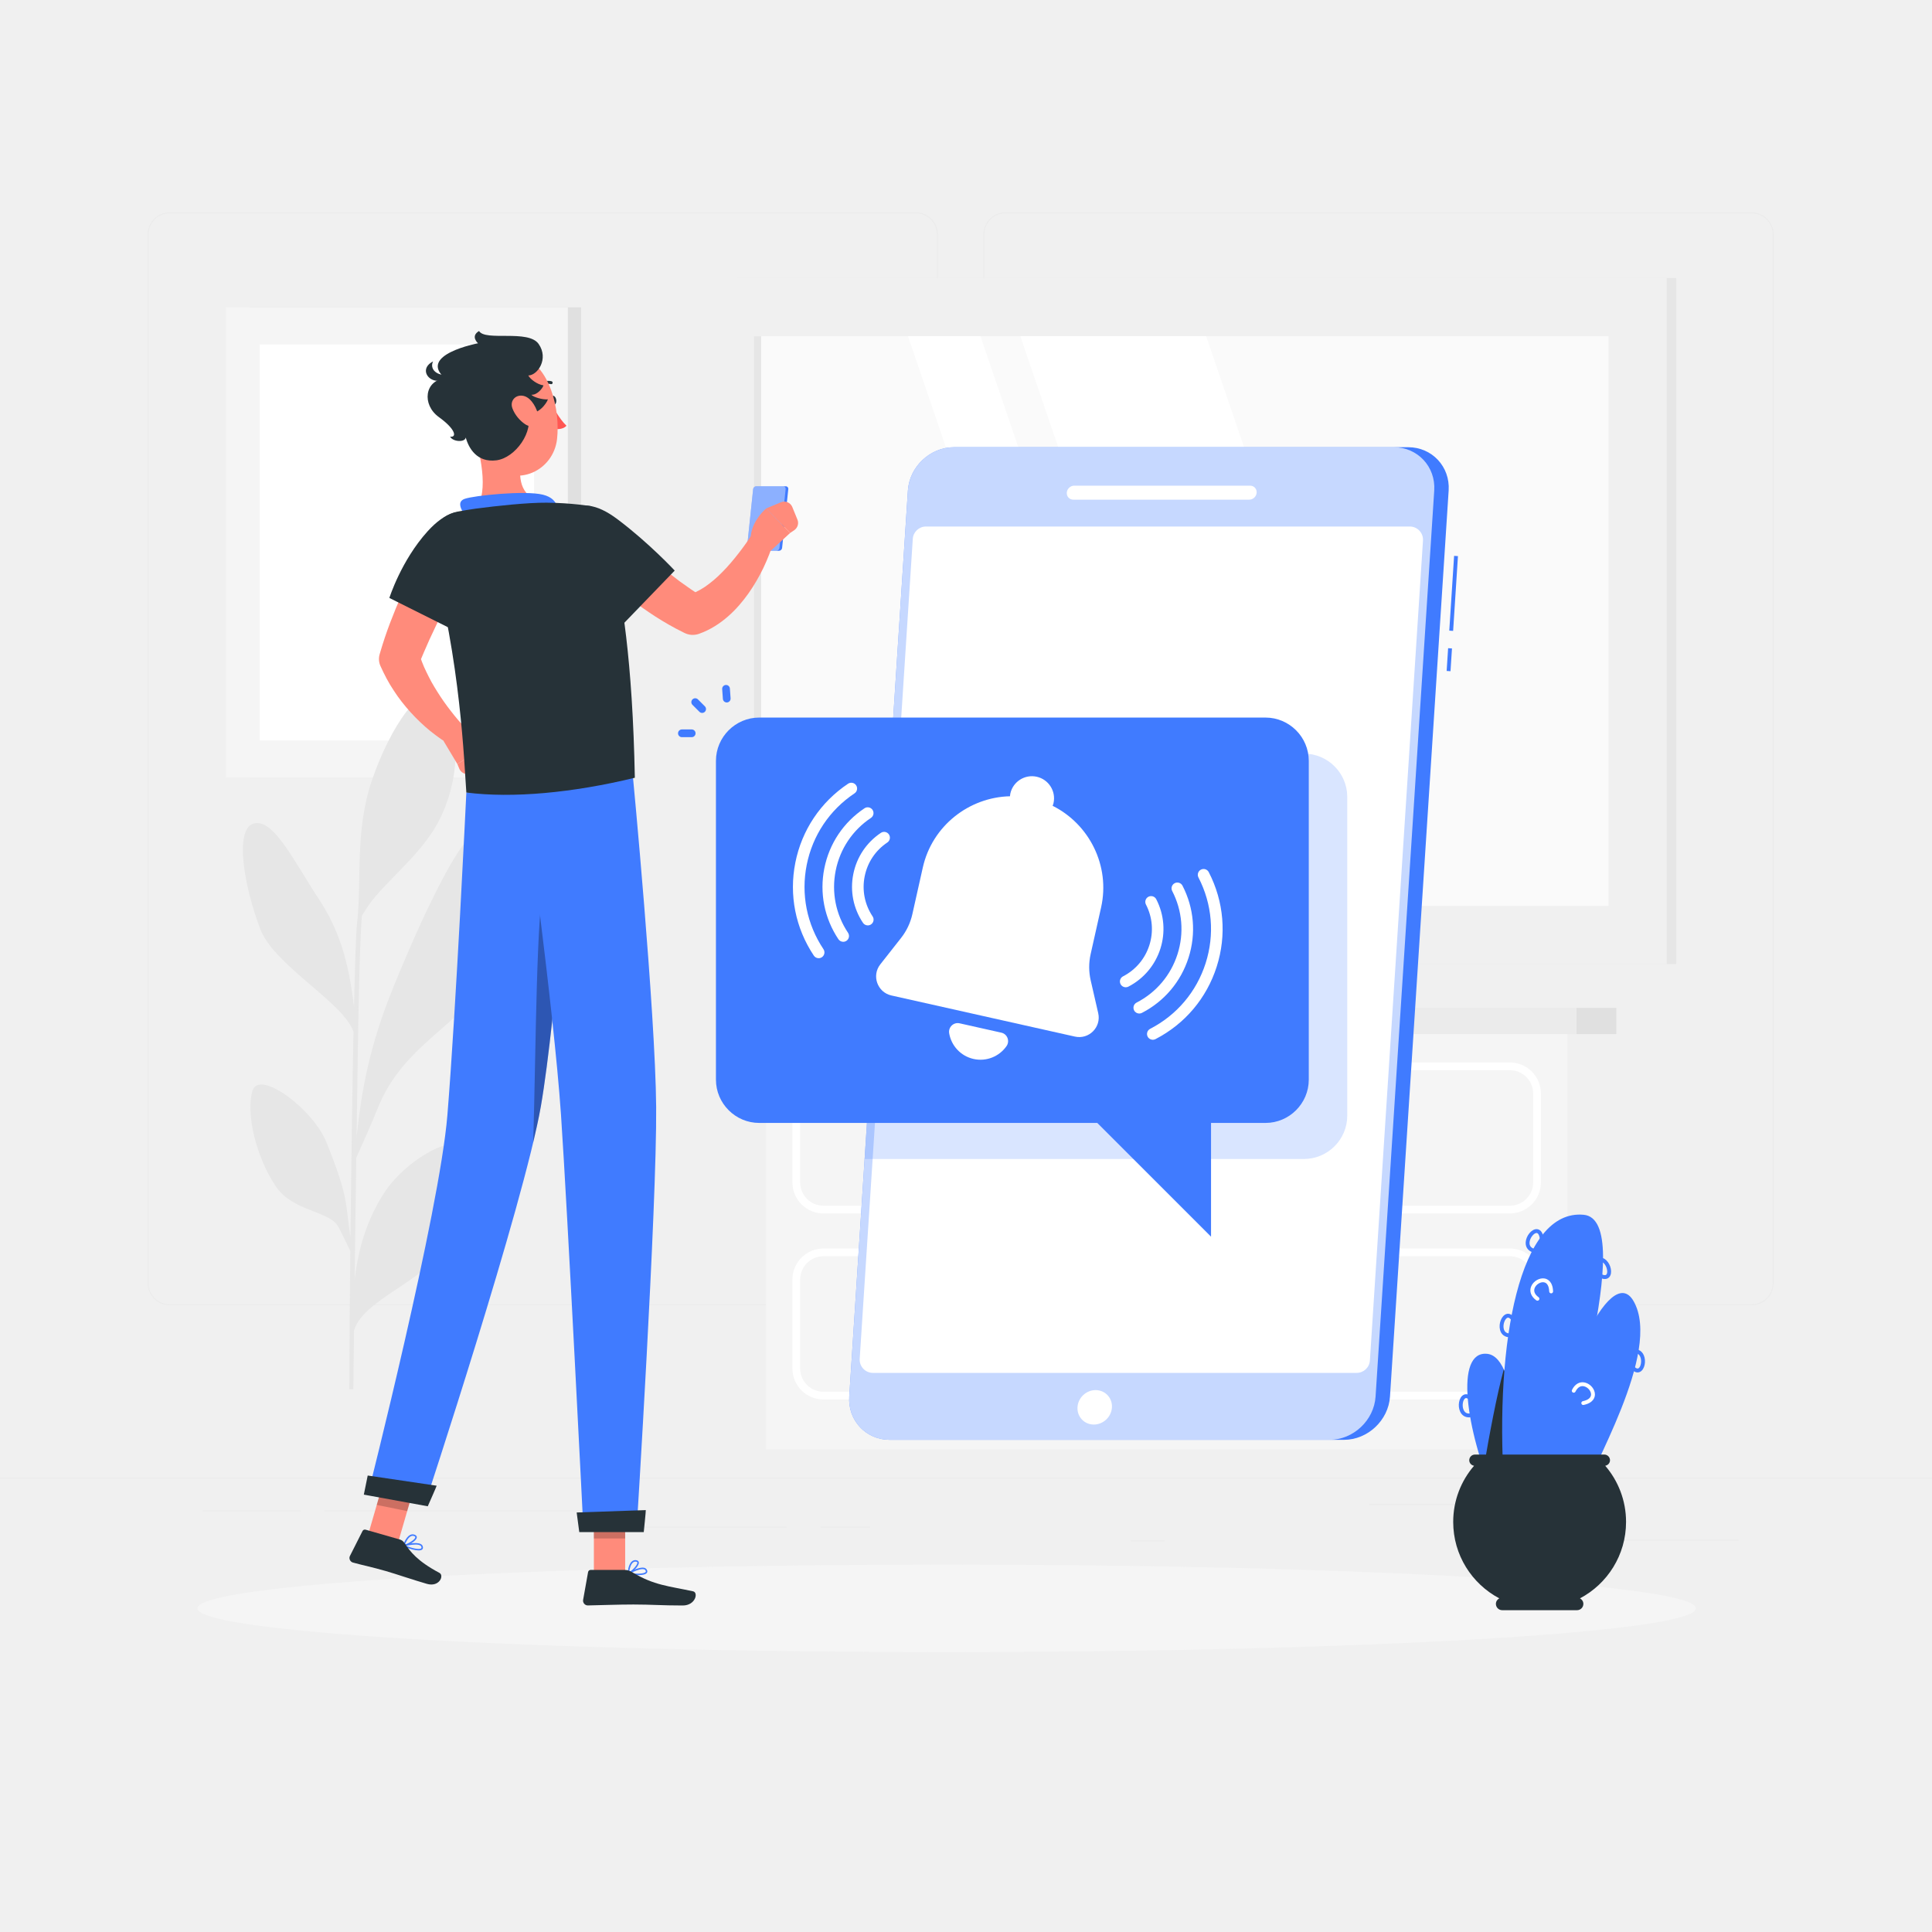
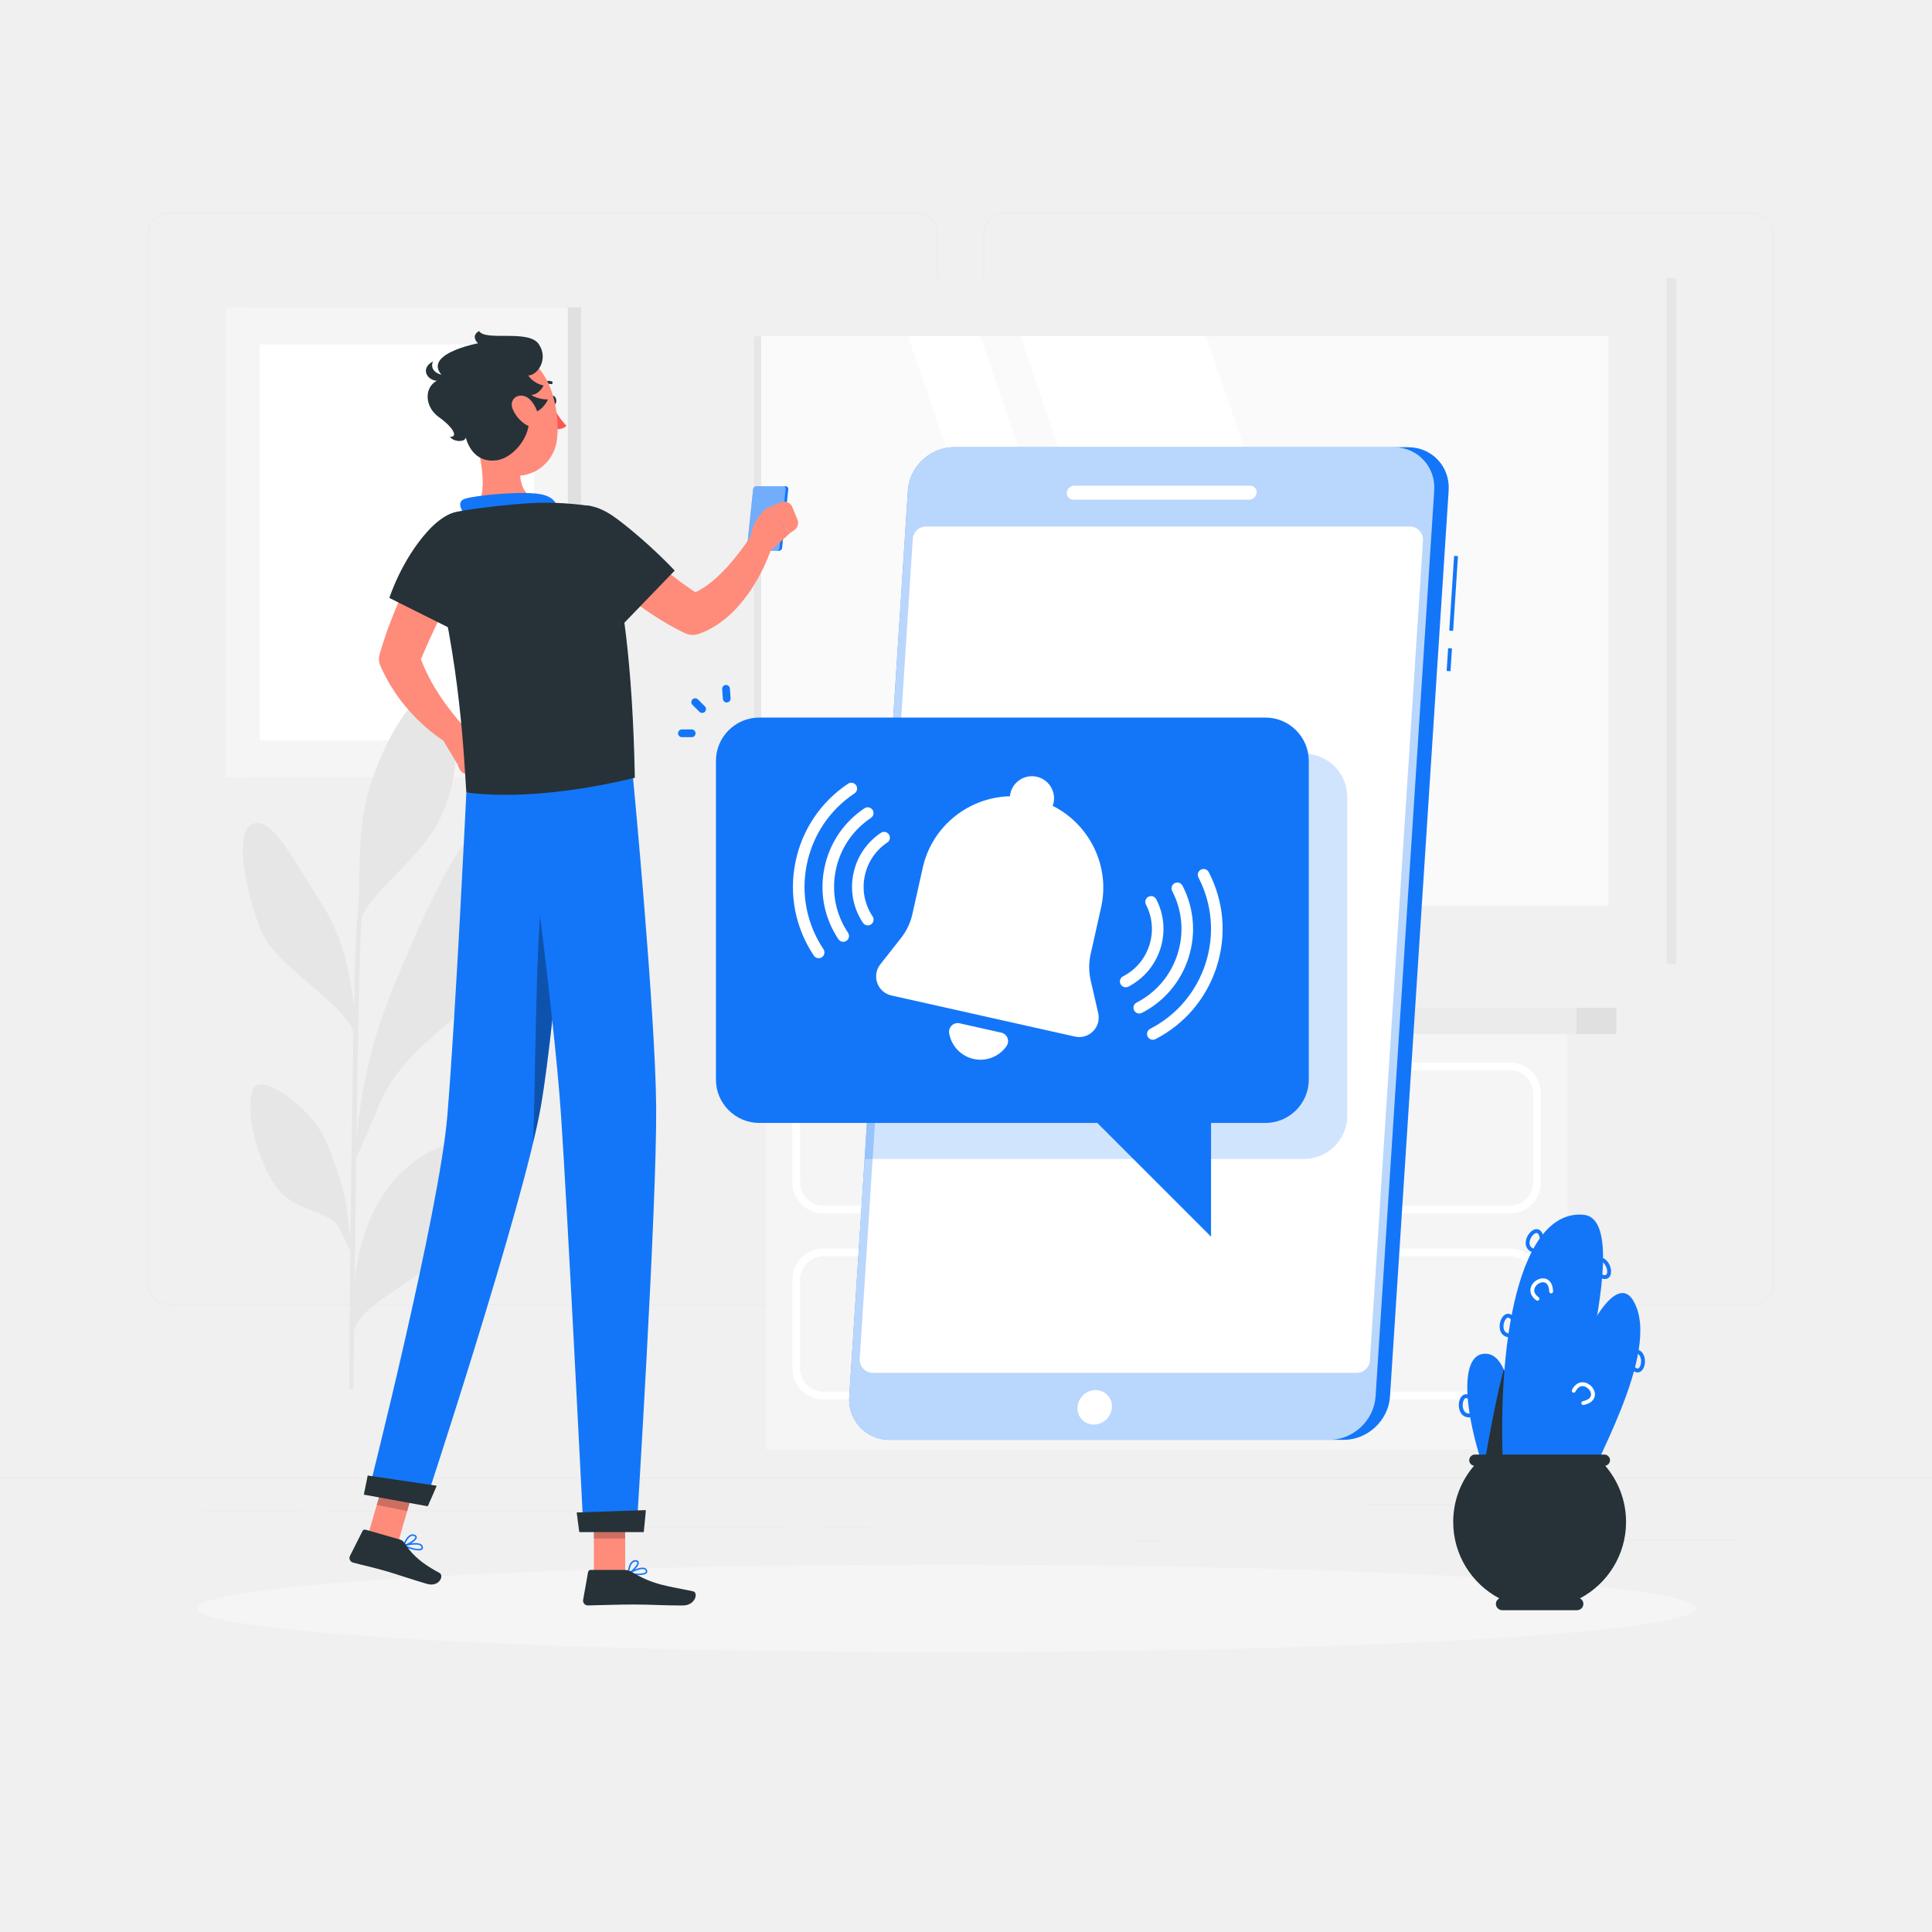
<svg xmlns="http://www.w3.org/2000/svg" version="1.1" x="0px" y="0px" viewBox="0 0 500 500" style="enable-background:new 0 0 500 500;" xml:space="preserve">
  <g id="Background_Complete">
    <g>
      <rect y="382.398" style="fill:#EBEBEB;" width="500" height="0.25" />
      <rect x="416.779" y="398.494" style="fill:#EBEBEB;" width="33.122" height="0.25" />
      <rect x="292.749" y="398.619" style="fill:#EBEBEB;" width="8.693" height="0.25" />
      <rect x="354.333" y="389.208" style="fill:#EBEBEB;" width="61.445" height="0.25" />
      <rect x="212.454" y="395.111" style="fill:#EBEBEB;" width="12.693" height="0.25" />
      <rect x="166.717" y="395.111" style="fill:#EBEBEB;" width="36.833" height="0.25" />
      <rect x="52.459" y="390.888" style="fill:#EBEBEB;" width="25.43" height="0.25" />
      <rect x="83.889" y="390.888" style="fill:#EBEBEB;" width="74.889" height="0.25" />
      <path style="fill:#EBEBEB;" d="M237.014,337.8H43.915c-3.147,0-5.708-2.561-5.708-5.708V60.66c0-3.147,2.561-5.708,5.708-5.708    h193.099c3.146,0,5.707,2.561,5.707,5.708v271.432C242.721,335.239,240.16,337.8,237.014,337.8z M43.915,55.203    c-3.01,0-5.458,2.448-5.458,5.458v271.432c0,3.01,2.448,5.458,5.458,5.458h193.099c3.009,0,5.457-2.448,5.457-5.458V60.66    c0-3.009-2.448-5.458-5.457-5.458H43.915z" />
      <path style="fill:#EBEBEB;" d="M453.31,337.8H260.212c-3.147,0-5.707-2.561-5.707-5.708V60.66c0-3.147,2.561-5.708,5.707-5.708    H453.31c3.148,0,5.708,2.561,5.708,5.708v271.432C459.019,335.239,456.458,337.8,453.31,337.8z M260.212,55.203    c-3.009,0-5.457,2.448-5.457,5.458v271.432c0,3.01,2.448,5.458,5.457,5.458H453.31c3.01,0,5.458-2.448,5.458-5.458V60.66    c0-3.009-2.448-5.458-5.458-5.458H260.212z" />
    </g>
    <g>
      <g>
        <rect x="190.779" y="71.973" transform="matrix(-1 -1.224647e-16 1.224647e-16 -1 624.5973 321.4776)" style="fill:#E6E6E6;" width="243.04" height="177.533" />
        <rect x="180.034" y="71.973" transform="matrix(-1 -1.224647e-16 1.224647e-16 -1 611.3596 321.4776)" style="fill:#F0F0F0;" width="251.292" height="177.533" />
        <rect x="231.956" y="50.135" transform="matrix(-1.836970e-16 1 -1 -1.836970e-16 466.4187 -144.9411)" style="fill:#FAFAFA;" width="147.448" height="221.207" />
        <polygon style="fill:#FFFFFF;" points="362.512,234.463 312.154,87.015 264.064,87.015 314.423,234.463    " />
        <polygon style="fill:#FFFFFF;" points="304.092,234.463 253.734,87.015 234.986,87.015 285.345,234.463    " />
        <rect x="122.308" y="159.784" transform="matrix(-1.836970e-16 1 -1 -1.836970e-16 356.7703 -35.2927)" style="fill:#E6E6E6;" width="147.448" height="1.91" />
      </g>
      <g>
        <g>
          <rect x="64.576" y="79.544" transform="matrix(-1 -1.224647e-16 1.224647e-16 -1 214.9712 280.7584)" style="fill:#E0E0E0;" width="85.819" height="121.671" />
          <rect x="58.498" y="79.544" transform="matrix(-1 -1.224647e-16 1.224647e-16 -1 205.458 280.7584)" style="fill:#F5F5F5;" width="88.462" height="121.671" />
          <rect x="51.482" y="104.88" transform="matrix(-1.836970e-16 1 -1 -1.836970e-16 243.1083 37.6501)" style="fill:#FFFFFF;" width="102.494" height="70.998" />
        </g>
      </g>
      <g>
        <path style="fill:#E6E6E6;" d="M97.93,286.396c6.371-15.718,21.522-21.57,26.756-31.494c6.858-13.003,6.819-32.508,0.98-39.547     c-5.073-6.116-21.874,35.242-23.766,39.863c-6.509,15.893-8.401,27.687-9.621,39.114c0.139-9.713,0.272-18.631,0.381-25.512     c0.356-22.443,0.801-29.662,1.004-31.883c0.701-1.085,1.53-2.349,2.011-3.027c4.066-5.732,13.087-12.556,17.595-20.889     c6.583-12.167,5.519-26.729,0.902-32.151c-4.828-5.669-13.362,7.73-17.894,21.007c-4.531,13.277-2.595,25.985-3.866,37.011     c-0.266,2.163-0.539,10.377-0.795,21.771c-1.375-12.26-4.113-20.473-9.187-28.127c-6.241-9.414-11.629-20.877-16.772-19.395     c-5.142,1.482-2.374,16.649,1.694,27.298c3.623,9.483,21.497,18.941,24.13,26.566c-0.31,15.444-0.587,35.011-0.784,53.228     c-1.409-9.41-0.44-10.2-6.214-24.606c-3.433-8.565-17.506-19.127-19.184-13.242c-1.647,5.775,0.873,17.007,6.186,24.796     c4.286,6.284,13.795,6.277,15.995,10.176c0.513,0.91,2.211,4.397,3.18,6.402c-0.23,22.241-0.332,41.873-0.219,48.567l0.922,0.067     c-0.044-1.728,0.067-13.042,0.248-28.014c2.309-7.967,17.854-12.617,22.656-20.902c5.026-8.67,8.637-18.788,6.482-25.563     c-1.797-5.648-15.963,2.033-21.712,11.393c-3.829,6.234-6.168,12.888-7.26,21.827c0.131-10.199,0.28-21.157,0.425-31.499     C93.367,297.052,96.021,291.107,97.93,286.396z" />
        <g>
          <path style="fill:#F0F0F0;" d="M107.059,382.398H74.384c-1.785,0-3.324-1.258-3.678-3.007l-2.32-11.436h44.672l-2.32,11.436      C110.383,381.141,108.845,382.398,107.059,382.398z" />
          <path style="fill:#F0F0F0;" d="M113.992,372.389H67.451c-1.115,0-2.053-0.838-2.177-1.946l-0.952-8.454      c-0.146-1.299,0.87-2.436,2.177-2.436h48.444c1.307,0,2.324,1.137,2.177,2.436l-0.952,8.454      C116.044,371.551,115.107,372.389,113.992,372.389z" />
        </g>
      </g>
      <g>
        <rect x="405.637" y="267.616" transform="matrix(-1 -1.224647e-16 1.224647e-16 -1 821.2639 642.7251)" style="fill:#F0F0F0;" width="9.989" height="107.492" />
        <rect x="202.062" y="375.109" transform="matrix(-1 -1.224647e-16 1.224647e-16 -1 613.8525 757.3814)" style="fill:#F0F0F0;" width="209.729" height="7.164" />
        <rect x="198.226" y="267.616" style="fill:#F5F5F5;" width="207.411" height="107.492" />
        <rect x="407.988" y="260.841" transform="matrix(-1 -1.224647e-16 1.224647e-16 -1 826.2983 528.4578)" style="fill:#E0E0E0;" width="10.323" height="6.775" />
        <rect x="195.542" y="260.841" style="fill:#EBEBEB;" width="212.446" height="6.775" />
        <path style="fill:#FFFFFF;" d="M390.751,314.041h-177.64c-4.428,0-8.03-3.602-8.03-8.031v-23.02c0-4.429,3.603-8.031,8.03-8.031     h177.64c4.429,0,8.031,3.602,8.031,8.031v23.02C398.782,310.439,395.18,314.041,390.751,314.041z M213.111,276.959     c-3.325,0-6.03,2.706-6.03,6.031v23.02c0,3.325,2.705,6.031,6.03,6.031h177.64c3.325,0,6.031-2.706,6.031-6.031v-23.02     c0-3.325-2.706-6.031-6.031-6.031H213.111z" />
        <path style="fill:#FFFFFF;" d="M390.751,362.191h-177.64c-4.428,0-8.03-3.603-8.03-8.031v-23.02c0-4.429,3.603-8.031,8.03-8.031     h177.64c4.429,0,8.031,3.603,8.031,8.031v23.02C398.782,358.589,395.18,362.191,390.751,362.191z M213.111,325.109     c-3.325,0-6.03,2.706-6.03,6.031v23.02c0,3.325,2.705,6.031,6.03,6.031h177.64c3.325,0,6.031-2.706,6.031-6.031v-23.02     c0-3.325-2.706-6.031-6.031-6.031H213.111z" />
        <path style="fill:#FFFFFF;" d="M350.382,298.042h-96.9c-1.432,0-2.597-1.165-2.597-2.597v-1.892c0-1.432,1.165-2.597,2.597-2.597     h96.9c1.432,0,2.597,1.165,2.597,2.597v1.892C352.979,296.877,351.814,298.042,350.382,298.042z M253.482,292.957     c-0.323,0-0.597,0.273-0.597,0.597v1.892c0,0.323,0.273,0.597,0.597,0.597h96.9c0.323,0,0.597-0.273,0.597-0.597v-1.892     c0-0.323-0.273-0.597-0.597-0.597H253.482z" />
        <path style="fill:#FFFFFF;" d="M350.382,346.192h-96.9c-1.432,0-2.597-1.165-2.597-2.597v-1.892c0-1.432,1.165-2.597,2.597-2.597     h96.9c1.432,0,2.597,1.165,2.597,2.597v1.892C352.979,345.027,351.814,346.192,350.382,346.192z M253.482,341.107     c-0.323,0-0.597,0.273-0.597,0.597v1.892c0,0.323,0.273,0.597,0.597,0.597h96.9c0.323,0,0.597-0.273,0.597-0.597v-1.892     c0-0.323-0.273-0.597-0.597-0.597H253.482z" />
      </g>
    </g>
  </g>
  <g id="Background_Simple" style="display:none;">
    <g style="display:inline;">
-       <path style="fill:#407BFF;" d="M282.221,153.489c-43.131-34.179-68.695-73.331-121.582-87.808    c-44.236-12.109-66.359,6.751-77.956,41.196C54.1,191.775,132.683,285.374,227.955,325.093    c90.255,37.626,161.96,7.26,182.625-67.029c7.806-28.063,7.096-76.95-39.096-90.721    C337.601,157.241,318.965,182.606,282.221,153.489z" />
+       <path style="fill:#1376F8;" d="M282.221,153.489c-43.131-34.179-68.695-73.331-121.582-87.808    c-44.236-12.109-66.359,6.751-77.956,41.196C54.1,191.775,132.683,285.374,227.955,325.093    c90.255,37.626,161.96,7.26,182.625-67.029c7.806-28.063,7.096-76.95-39.096-90.721    C337.601,157.241,318.965,182.606,282.221,153.489z" />
      <path style="opacity:0.9;fill:#FFFFFF;" d="M282.221,153.489c-43.131-34.179-68.695-73.331-121.582-87.808    c-44.236-12.109-66.359,6.751-77.956,41.196C54.1,191.775,132.683,285.374,227.955,325.093    c90.255,37.626,161.96,7.26,182.625-67.029c7.806-28.063,7.096-76.95-39.096-90.721    C337.601,157.241,318.965,182.606,282.221,153.489z" />
    </g>
  </g>
  <g id="Shadow_1_">
    <ellipse id="_x3C_Path_x3E__343_" style="fill:#F5F5F5;" cx="245" cy="416.238" rx="193.889" ry="11.323" />
  </g>
  <g id="Smartphone">
    <g>
      <g>
-         <rect x="372.131" y="170.219" transform="matrix(0.0645 -0.9979 0.9979 0.0645 180.5282 534.0103)" style="fill:#407BFF;" width="5.902" height="1" />
-         <rect x="366.497" y="153.054" transform="matrix(0.0644 -0.9979 0.9979 0.0644 198.7362 519.0799)" style="fill:#407BFF;" width="19.393" height="1" />
-         <path style="fill:#407BFF;" d="M364.44,115.736H246.886c-6.158,0-11.522,5.038-11.921,11.196l-15.182,234.499     c-0.399,6.158,4.313,11.196,10.471,11.196h117.554c6.158,0,11.522-5.038,11.921-11.196l15.182-234.499     C375.31,120.774,370.598,115.736,364.44,115.736z" />
+         <rect x="372.131" y="170.219" transform="matrix(0.0645 -0.9979 0.9979 0.0645 180.5282 534.0103)" style="fill:#1376F8;" width="5.902" height="1" />
+         <rect x="366.497" y="153.054" transform="matrix(0.0644 -0.9979 0.9979 0.0644 198.7362 519.0799)" style="fill:#1376F8;" width="19.393" height="1" />
+         <path style="fill:#1376F8;" d="M364.44,115.736H246.886c-6.158,0-11.522,5.038-11.921,11.196l-15.182,234.499     c-0.399,6.158,4.313,11.196,10.471,11.196h117.554c6.158,0,11.522-5.038,11.921-11.196l15.182-234.499     C375.31,120.774,370.598,115.736,364.44,115.736z" />
        <path style="opacity:0.7;fill:#FFFFFF;" d="M360.708,115.736H246.886c-6.158,0-11.522,5.038-11.921,11.196l-15.182,234.499     c-0.399,6.158,4.313,11.196,10.471,11.196h113.823c6.158,0,11.522-5.038,11.921-11.196l15.182-234.499     C371.578,120.774,366.866,115.736,360.708,115.736z" />
        <path style="fill:#FFFFFF;" d="M351.112,355.3H225.906c-1.978,0-3.544-1.671-3.416-3.644l13.738-212.192     c0.117-1.801,1.611-3.202,3.416-3.202H364.85c1.978,0,3.544,1.671,3.416,3.644l-13.738,212.192     C354.411,353.899,352.917,355.3,351.112,355.3z" />
        <path style="fill:#FFFFFF;" d="M323.288,129.316H277.78c-1.002,0-1.762-0.812-1.697-1.814l0,0     c0.065-1.002,0.93-1.814,1.932-1.814h45.508c1.002,0,1.762,0.812,1.697,1.814l0,0     C325.155,128.504,324.29,129.316,323.288,129.316z" />
        <path style="fill:#FFFFFF;" d="M287.768,364.215c-0.127,2.462-2.226,4.457-4.688,4.457c-2.462,0-4.354-1.996-4.227-4.457     c0.127-2.462,2.226-4.458,4.688-4.458C286.003,359.757,287.896,361.753,287.768,364.215z" />
      </g>
-       <path style="opacity:0.2;fill:#407BFF;" d="M337.471,195.036H230.556l-6.792,104.907h113.707c6.158,0,11.196-5.038,11.196-11.196    v-82.516C348.667,200.074,343.629,195.036,337.471,195.036z" />
+       <path style="opacity:0.2;fill:#1376F8;" d="M337.471,195.036H230.556l-6.792,104.907h113.707c6.158,0,11.196-5.038,11.196-11.196    v-82.516C348.667,200.074,343.629,195.036,337.471,195.036z" />
      <g>
-         <path style="fill:#407BFF;" d="M327.513,290.614H196.483c-6.158,0-11.196-5.038-11.196-11.196v-82.516     c0-6.158,5.038-11.196,11.196-11.196h131.031c6.158,0,11.196,5.038,11.196,11.196v82.516     C338.709,285.576,333.671,290.614,327.513,290.614z" />
+         <path style="fill:#1376F8;" d="M327.513,290.614H196.483c-6.158,0-11.196-5.038-11.196-11.196v-82.516     c0-6.158,5.038-11.196,11.196-11.196h131.031c6.158,0,11.196,5.038,11.196,11.196v82.516     C338.709,285.576,333.671,290.614,327.513,290.614z" />
        <g>
-           <path style="fill:#407BFF;" d="M181.713,184.503c-0.256,0-0.512-0.098-0.707-0.293l-1.793-1.793      c-0.391-0.391-0.391-1.023,0-1.414c0.391-0.391,1.023-0.391,1.414,0l1.793,1.793c0.391,0.391,0.391,1.023,0,1.414      C182.225,184.406,181.969,184.503,181.713,184.503z" />
-           <path style="fill:#407BFF;" d="M179.011,190.778h-2.535c-0.553,0-1-0.448-1-1c0-0.552,0.447-1,1-1h2.535c0.553,0,1,0.448,1,1      C180.011,190.33,179.564,190.778,179.011,190.778z" />
-           <path style="fill:#407BFF;" d="M188.077,181.798c-0.52,0-0.959-0.402-0.996-0.929l-0.181-2.529      c-0.04-0.551,0.375-1.029,0.926-1.069c0.562-0.041,1.029,0.376,1.068,0.926l0.181,2.529c0.04,0.551-0.375,1.029-0.926,1.069      C188.125,181.797,188.101,181.798,188.077,181.798z" />
+           <path style="fill:#1376F8;" d="M181.713,184.503c-0.256,0-0.512-0.098-0.707-0.293l-1.793-1.793      c-0.391-0.391-0.391-1.023,0-1.414c0.391-0.391,1.023-0.391,1.414,0l1.793,1.793c0.391,0.391,0.391,1.023,0,1.414      C182.225,184.406,181.969,184.503,181.713,184.503z" />
+           <path style="fill:#1376F8;" d="M179.011,190.778h-2.535c-0.553,0-1-0.448-1-1c0-0.552,0.447-1,1-1h2.535c0.553,0,1,0.448,1,1      C180.011,190.33,179.564,190.778,179.011,190.778z" />
+           <path style="fill:#1376F8;" d="M188.077,181.798c-0.52,0-0.959-0.402-0.996-0.929l-0.181-2.529      c-0.04-0.551,0.375-1.029,0.926-1.069c0.562-0.041,1.029,0.376,1.068,0.926l0.181,2.529c0.04,0.551-0.375,1.029-0.926,1.069      C188.125,181.797,188.101,181.798,188.077,181.798z" />
        </g>
-         <polygon style="fill:#407BFF;" points="273.194,279.833 313.415,320.054 313.415,279.833    " />
+         <polygon style="fill:#1376F8;" points="273.194,279.833 313.415,320.054 313.415,279.833    " />
        <g>
          <path style="fill:#FFFFFF;" d="M284.218,262.209l-1.948-8.493c-0.511-2.228-0.517-4.542-0.017-6.772l2.71-12.098      c2.416-10.786-3.058-21.562-12.543-26.304c0.081-0.225,0.173-0.444,0.227-0.683c0.691-3.085-1.25-6.146-4.334-6.837      c-3.085-0.691-6.146,1.249-6.837,4.334c-0.054,0.239-0.063,0.477-0.086,0.715c-10.602,0.242-20.151,7.652-22.567,18.438      l-2.71,12.098c-0.5,2.23-1.493,4.321-2.905,6.118l-5.386,6.85c-2.296,2.921-0.759,7.239,2.867,8.051l47.501,10.642      C281.816,269.08,285.049,265.831,284.218,262.209z" />
          <path style="fill:#FFFFFF;" d="M248.345,264.832c-1.563-0.35-2.967,1.006-2.698,2.585c0.542,3.188,2.952,5.888,6.303,6.639      c3.351,0.751,6.682-0.663,8.533-3.315c0.917-1.313,0.226-3.139-1.337-3.489L248.345,264.832z" />
        </g>
        <g>
          <path style="fill:#FFFFFF;" d="M211.867,247.981c-0.484,0-0.959-0.234-1.248-0.667c-4.759-7.127-6.457-15.679-4.782-24.082      c1.675-8.403,6.522-15.651,13.648-20.409c0.689-0.46,1.619-0.274,2.08,0.415c0.46,0.689,0.274,1.621-0.414,2.081      c-6.46,4.313-10.854,10.883-12.372,18.5c-1.518,7.617,0.021,15.37,4.334,21.83c0.46,0.689,0.274,1.62-0.414,2.08      C212.443,247.899,212.153,247.981,211.867,247.981z" />
          <path style="fill:#FFFFFF;" d="M218.225,243.736c-0.484,0-0.959-0.234-1.248-0.667c-3.624-5.428-4.918-11.942-3.642-18.343      c1.275-6.4,4.968-11.921,10.395-15.545c0.688-0.461,1.62-0.275,2.08,0.415c0.46,0.689,0.274,1.621-0.414,2.081      c-4.762,3.179-8,8.022-9.12,13.636c-1.119,5.615,0.016,11.329,3.194,16.091c0.46,0.689,0.274,1.62-0.414,2.08      C218.801,243.654,218.511,243.736,218.225,243.736z" />
          <path style="fill:#FFFFFF;" d="M224.583,239.492c-0.484,0-0.959-0.234-1.248-0.667c-2.491-3.729-3.38-8.206-2.503-12.604      c0.876-4.398,3.413-8.191,7.143-10.682c0.688-0.461,1.619-0.275,2.08,0.415c0.46,0.689,0.274,1.621-0.414,2.081      c-3.064,2.045-5.146,5.161-5.866,8.773c-0.721,3.612,0.01,7.289,2.055,10.352c0.46,0.689,0.274,1.62-0.414,2.08      C225.159,239.41,224.87,239.492,224.583,239.492z" />
        </g>
        <g>
          <path style="fill:#FFFFFF;" d="M298.348,269.093c-0.543,0-1.067-0.296-1.334-0.811c-0.38-0.736-0.091-1.642,0.645-2.022      c6.902-3.563,12.003-9.601,14.364-17c2.36-7.4,1.697-15.276-1.866-22.178c-0.38-0.736-0.091-1.641,0.645-2.021      c0.736-0.378,1.641-0.092,2.021,0.645c3.931,7.613,4.662,16.302,2.058,24.465c-2.604,8.164-8.232,14.824-15.845,18.755      C298.815,269.039,298.579,269.093,298.348,269.093z" />
          <path style="fill:#FFFFFF;" d="M294.841,262.301c-0.543,0-1.067-0.296-1.334-0.812c-0.38-0.736-0.091-1.642,0.645-2.021      c5.088-2.627,8.848-7.077,10.588-12.531c1.739-5.455,1.251-11.261-1.376-16.348c-0.38-0.736-0.091-1.641,0.645-2.021      c0.736-0.378,1.641-0.092,2.021,0.645c2.994,5.799,3.551,12.417,1.567,18.635c-1.983,6.218-6.27,11.291-12.068,14.286      C295.308,262.247,295.073,262.301,294.841,262.301z" />
          <path style="fill:#FFFFFF;" d="M291.334,255.508c-0.543,0-1.067-0.296-1.334-0.811c-0.38-0.736-0.091-1.642,0.645-2.021      c3.273-1.689,5.692-4.553,6.811-8.062c1.119-3.51,0.806-7.244-0.885-10.517c-0.38-0.736-0.091-1.642,0.645-2.021      c0.737-0.378,1.641-0.092,2.021,0.645c4.247,8.226,1.01,18.373-7.216,22.621C291.801,255.454,291.566,255.508,291.334,255.508z" />
        </g>
      </g>
    </g>
  </g>
  <g id="Character_1_">
    <g>
      <g>
-         <path style="fill:#407BFF;" d="M203.359,125.847h-7.64c-0.4,0-0.762,0.327-0.804,0.728l-1.602,15.24     c-0.042,0.4,0.251,0.728,0.651,0.728h7.64c0.4,0,0.762-0.327,0.804-0.728l1.602-15.24     C204.052,126.175,203.759,125.847,203.359,125.847z" />
+         <path style="fill:#1376F8;" d="M203.359,125.847h-7.64c-0.4,0-0.762,0.327-0.804,0.728l-1.602,15.24     c-0.042,0.4,0.251,0.728,0.651,0.728h7.64c0.4,0,0.762-0.327,0.804-0.728l1.602-15.24     C204.052,126.175,203.759,125.847,203.359,125.847z" />
        <path style="opacity:0.4;fill:#FFFFFF;" d="M202.672,125.847h-6.953c-0.4,0-0.762,0.327-0.804,0.728l-1.602,15.24     c-0.042,0.4,0.251,0.728,0.651,0.728h6.953c0.4,0,0.762-0.327,0.804-0.728l1.602-15.24     C203.365,126.175,203.072,125.847,202.672,125.847z" />
      </g>
-       <path style="fill:#407BFF;" d="M165.07,407.647c1.039,0,2.037-0.143,2.353-0.61c0.111-0.163,0.191-0.442-0.053-0.838    c-0.136-0.223-0.348-0.374-0.627-0.449c-1.364-0.366-4.123,1.246-4.24,1.315c-0.067,0.04-0.101,0.118-0.085,0.197    c0.016,0.079,0.08,0.142,0.159,0.157C163.097,407.523,164.101,407.647,165.07,407.647z M166.285,406.077    c0.135,0,0.261,0.014,0.373,0.044c0.179,0.048,0.306,0.136,0.387,0.268c0.146,0.238,0.102,0.356,0.056,0.424    c-0.354,0.523-2.4,0.535-3.915,0.323C163.92,406.75,165.339,406.077,166.285,406.077z" />
-       <path style="fill:#407BFF;" d="M162.614,407.424c0.027,0,0.053-0.006,0.078-0.017c0.958-0.439,2.818-2.19,2.63-3.105    c-0.044-0.215-0.208-0.483-0.738-0.536c-0.395-0.04-0.746,0.071-1.049,0.329c-0.993,0.846-1.116,3.027-1.121,3.12    c-0.004,0.068,0.03,0.134,0.087,0.174C162.535,407.411,162.574,407.424,162.614,407.424z M164.446,404.141    c0.038,0,0.076,0.002,0.115,0.006c0.347,0.035,0.375,0.171,0.383,0.216c0.113,0.549-1.142,1.926-2.113,2.525    c0.076-0.637,0.307-1.942,0.96-2.497C163.987,404.223,164.203,404.141,164.446,404.141z" />
+       <path style="fill:#1376F8;" d="M165.07,407.647c1.039,0,2.037-0.143,2.353-0.61c0.111-0.163,0.191-0.442-0.053-0.838    c-0.136-0.223-0.348-0.374-0.627-0.449c-1.364-0.366-4.123,1.246-4.24,1.315c-0.067,0.04-0.101,0.118-0.085,0.197    c0.016,0.079,0.08,0.142,0.159,0.157C163.097,407.523,164.101,407.647,165.07,407.647z M166.285,406.077    c0.135,0,0.261,0.014,0.373,0.044c0.179,0.048,0.306,0.136,0.387,0.268c0.146,0.238,0.102,0.356,0.056,0.424    c-0.354,0.523-2.4,0.535-3.915,0.323C163.92,406.75,165.339,406.077,166.285,406.077z" />
+       <path style="fill:#1376F8;" d="M162.614,407.424c0.027,0,0.053-0.006,0.078-0.017c0.958-0.439,2.818-2.19,2.63-3.105    c-0.044-0.215-0.208-0.483-0.738-0.536c-0.395-0.04-0.746,0.071-1.049,0.329c-0.993,0.846-1.116,3.027-1.121,3.12    c-0.004,0.068,0.03,0.134,0.087,0.174C162.535,407.411,162.574,407.424,162.614,407.424z M164.446,404.141    c0.038,0,0.076,0.002,0.115,0.006c0.347,0.035,0.375,0.171,0.383,0.216c0.113,0.549-1.142,1.926-2.113,2.525    c0.076-0.637,0.307-1.942,0.96-2.497C163.987,404.223,164.203,404.141,164.446,404.141z" />
      <rect x="153.694" y="388.479" style="fill:#FF8B7B;" width="8.098" height="18.752" />
      <polygon style="fill:#FF8B7B;" points="94.948,398.294 103.036,399.169 108.313,380.966 100.225,380.091   " />
-       <path style="fill:#407BFF;" d="M106.799,401.013c1.018,0.256,2.031,0.365,2.456-0.004c0.149-0.129,0.296-0.376,0.155-0.816    c-0.078-0.247-0.249-0.444-0.504-0.585c-1.246-0.688-4.348,0.177-4.48,0.214c-0.076,0.022-0.129,0.088-0.132,0.168    c-0.003,0.08,0.043,0.155,0.117,0.19C104.896,400.408,105.85,400.775,106.799,401.013z M108.378,399.808    c0.132,0.033,0.252,0.078,0.354,0.134c0.164,0.09,0.266,0.206,0.313,0.353c0.084,0.264,0.012,0.367-0.05,0.42    c-0.476,0.414-2.484-0.079-3.916-0.657C105.894,399.87,107.451,399.575,108.378,399.808z" />
-       <path style="fill:#407BFF;" d="M104.447,400.193c0.026,0.007,0.053,0.008,0.08,0.003c1.047-0.184,3.302-1.404,3.344-2.327    c0.01-0.217-0.085-0.514-0.59-0.696c-0.377-0.136-0.749-0.116-1.109,0.056c-1.182,0.566-1.842,2.626-1.869,2.713    c-0.02,0.064-0.004,0.136,0.042,0.188C104.373,400.162,104.409,400.183,104.447,400.193z M107.054,397.499    c0.037,0.009,0.075,0.021,0.112,0.034c0.331,0.119,0.325,0.256,0.322,0.301c-0.025,0.554-1.595,1.564-2.695,1.898    c0.232-0.592,0.781-1.785,1.558-2.156C106.584,397.465,106.816,397.439,107.054,397.499z" />
+       <path style="fill:#1376F8;" d="M106.799,401.013c1.018,0.256,2.031,0.365,2.456-0.004c0.149-0.129,0.296-0.376,0.155-0.816    c-0.078-0.247-0.249-0.444-0.504-0.585c-1.246-0.688-4.348,0.177-4.48,0.214c-0.076,0.022-0.129,0.088-0.132,0.168    c-0.003,0.08,0.043,0.155,0.117,0.19C104.896,400.408,105.85,400.775,106.799,401.013z M108.378,399.808    c0.132,0.033,0.252,0.078,0.354,0.134c0.164,0.09,0.266,0.206,0.313,0.353c0.084,0.264,0.012,0.367-0.05,0.42    c-0.476,0.414-2.484-0.079-3.916-0.657C105.894,399.87,107.451,399.575,108.378,399.808z" />
+       <path style="fill:#1376F8;" d="M104.447,400.193c0.026,0.007,0.053,0.008,0.08,0.003c1.047-0.184,3.302-1.404,3.344-2.327    c0.01-0.217-0.085-0.514-0.59-0.696c-0.377-0.136-0.749-0.116-1.109,0.056c-1.182,0.566-1.842,2.626-1.869,2.713    c-0.02,0.064-0.004,0.136,0.042,0.188C104.373,400.162,104.409,400.183,104.447,400.193z M107.054,397.499    c0.037,0.009,0.075,0.021,0.112,0.034c0.331,0.119,0.325,0.256,0.322,0.301c-0.025,0.554-1.595,1.564-2.695,1.898    c0.232-0.592,0.781-1.785,1.558-2.156C106.584,397.465,106.816,397.439,107.054,397.499z" />
      <path style="fill:#263238;" d="M103.47,398.421l-8.847-2.539c-0.322-0.092-0.655,0.048-0.802,0.339l-3.262,6.465    c-0.338,0.671,0.065,1.513,0.812,1.714c3.102,0.834,4.646,1.086,8.537,2.203c2.394,0.687,7.264,2.348,10.569,3.296    c3.233,0.928,4.534-2.155,3.253-2.835c-5.744-3.052-7.583-5.515-9.1-7.797C104.357,398.854,103.941,398.556,103.47,398.421z" />
      <path style="fill:#263238;" d="M161.704,406.294h-8.843c-0.331,0-0.608,0.23-0.665,0.553l-1.285,7.198    c-0.133,0.746,0.464,1.453,1.228,1.44c3.188-0.054,7.789-0.241,11.798-0.241c4.688,0,7.252,0.256,12.75,0.256    c3.324,0,4.1-3.361,2.695-3.665c-6.395-1.386-10.078-1.534-15.7-4.91C163.072,406.558,162.403,406.294,161.704,406.294z" />
      <g>
        <rect x="153.687" y="388.484" style="opacity:0.2;" width="8.101" height="9.666" />
        <polygon style="opacity:0.2;" points="100.222,380.096 108.313,380.972 105.382,391.069 97.498,389.478    " />
      </g>
-       <path style="fill:#407BFF;" d="M148.467,202.029c0,0-4.463,61.11-8.494,84.294c-4.414,25.388-30.069,103.125-30.069,103.125    L95.2,386.765c0,0,18.528-73.004,20.581-98.141c2.228-27.281,4.909-83.517,4.909-83.517L148.467,202.029z" />
+       <path style="fill:#1376F8;" d="M148.467,202.029c0,0-4.463,61.11-8.494,84.294c-4.414,25.388-30.069,103.125-30.069,103.125    L95.2,386.765c0,0,18.528-73.004,20.581-98.141c2.228-27.281,4.909-83.517,4.909-83.517L148.467,202.029z" />
      <path style="opacity:0.3;" d="M140.936,227.405c0.809-3.367,2.647,0.864,4.784,8.196c-1.617,18.141-3.732,39.152-5.748,50.726    c-0.454,2.592-1.13,5.737-1.971,9.292C138.743,269.736,138.766,236.487,140.936,227.405z" />
-       <path style="fill:#407BFF;" d="M163.738,200.336c0,0,5.877,61.462,6.076,86.156c0.207,25.685-5.086,109.786-5.086,109.786H151.01    c0,0-4.116-82.6-5.829-107.826c-1.868-27.5-9.74-84.981-9.74-84.981L163.738,200.336z" />
+       <path style="fill:#1376F8;" d="M163.738,200.336c0,0,5.877,61.462,6.076,86.156c0.207,25.685-5.086,109.786-5.086,109.786H151.01    c0,0-4.116-82.6-5.829-107.826c-1.868-27.5-9.74-84.981-9.74-84.981L163.738,200.336z" />
      <g>
        <path style="fill:#263238;" d="M113.005,384.501c0.063,0.011-2.303,5.324-2.303,5.324l-16.543-3.018l1.004-4.943L113.005,384.501     z" />
      </g>
      <g>
        <path style="fill:#263238;" d="M167.128,390.815c0.063,0-0.525,5.695-0.525,5.695h-16.687l-0.673-5.083L167.128,390.815z" />
      </g>
      <path style="fill:#FF8B7B;" d="M121.119,145.56c-1.098,2.135-2.306,4.371-3.413,6.583l-3.359,6.656    c-1.088,2.226-2.153,4.452-3.184,6.678c-0.995,2.234-1.972,4.457-2.837,6.676l-0.075-3.505c0.62,1.755,1.234,3.547,2.102,5.265    c0.391,0.876,0.883,1.714,1.317,2.586c0.495,0.841,0.97,1.699,1.513,2.525c1.044,1.677,2.196,3.318,3.436,4.907    c0.623,0.792,1.244,1.594,1.904,2.361c0.645,0.748,1.377,1.546,1.961,2.195l0.201,0.223c1.064,1.185,0.967,3.008-0.218,4.072    c-0.939,0.843-2.283,0.954-3.328,0.375c-1.144-0.636-2.06-1.226-3.027-1.904c-0.947-0.667-1.882-1.352-2.78-2.085    c-1.798-1.463-3.476-3.079-5.058-4.814c-1.572-1.739-3.054-3.599-4.349-5.614c-1.34-1.984-2.457-4.149-3.463-6.377    c-0.448-0.992-0.496-2.063-0.214-3.031l0.139-0.474c0.763-2.609,1.613-5.143,2.553-7.622c0.936-2.474,1.938-4.905,2.998-7.299    c1.053-2.395,2.175-4.75,3.34-7.081c1.199-2.33,2.35-4.61,3.707-6.939c1.613-2.768,5.164-3.703,7.931-2.091    c2.675,1.559,3.639,4.928,2.244,7.65L121.119,145.56z" />
      <g>
        <path style="fill:#263238;" d="M126.863,142.019c0.398,7.626-8.263,21.64-8.263,21.64l-17.832-8.91c0,0,3.042-9.665,9.877-17.227     C120.085,127.081,126.494,134.956,126.863,142.019z" />
      </g>
      <path style="fill:#FF8B7B;" d="M114.777,191.735l3.59,6.002l7.47-4.78c0,0-1.985-3.817-5.807-5.227    c-1.136-0.419-2.424,0.121-3.038,1.268L114.777,191.735z" />
      <path style="fill:#FF8B7B;" d="M121.363,200.291l3.471-0.65c1.229-0.23,2.035-1.418,1.795-2.645l-0.792-4.039l-7.47,4.78    l0.506,1.209C119.282,199.926,120.32,200.486,121.363,200.291z" />
      <path style="fill:#263238;" d="M142.425,103.66c0.078,0.655,0.484,1.158,0.906,1.125c0.422-0.034,0.701-0.591,0.622-1.246    c-0.078-0.655-0.484-1.158-0.906-1.125C142.626,102.447,142.347,103.005,142.425,103.66z" />
      <path style="fill:#FF5652;" d="M142.85,104.823c0,0,1.919,3.66,3.753,5.354c-1.013,1.171-3.014,0.831-3.014,0.831L142.85,104.823z    " />
      <path style="fill:#263238;" d="M139.627,100.212c0.103,0.013,0.208-0.016,0.289-0.088c1.239-1.1,2.58-0.73,2.636-0.715    c0.206,0.058,0.411-0.058,0.462-0.261c0.051-0.204-0.072-0.417-0.276-0.478c-0.07-0.022-1.787-0.512-3.339,0.866    c-0.156,0.137-0.165,0.381-0.022,0.543C139.445,100.155,139.535,100.201,139.627,100.212z" />
      <path style="fill:#FF8B7B;" d="M122.271,110.902c1.912,5.784,4.451,16.463,0.825,20.735c0,0,2.38,5.83,13.349,4.906    c12.061-1.016,4.998-6.451,4.998-6.451c-6.784-1.012-7.239-5.892-6.679-10.558L122.271,110.902z" />
-       <path style="fill:#407BFF;" d="M120.513,133.753c-1.137-1.81-2.396-3.883-0.255-4.654c2.356-0.848,15.549-2.229,20.248-1.073    c4.699,1.156,3.747,4.982,3.747,4.982L120.513,133.753z" />
+       <path style="fill:#1376F8;" d="M120.513,133.753c-1.137-1.81-2.396-3.883-0.255-4.654c2.356-0.848,15.549-2.229,20.248-1.073    c4.699,1.156,3.747,4.982,3.747,4.982L120.513,133.753z" />
      <path style="fill:#FF8B7B;" d="M159.16,136.19c1.721,1.582,3.581,3.326,5.429,4.931c1.848,1.639,3.724,3.24,5.602,4.821    c1.894,1.555,3.802,3.07,5.728,4.519c1.942,1.408,3.887,2.766,5.854,3.956l-4.012-0.374c1.483-0.374,3.083-1.089,4.646-2.154    c1.558-1.063,3.117-2.376,4.57-3.88c1.478-1.482,2.869-3.143,4.212-4.872c0.667-0.868,1.339-1.748,1.969-2.657    c0.619-0.893,1.264-1.869,1.816-2.705l0.109-0.165c0.878-1.332,2.67-1.699,4.002-0.821c1.083,0.714,1.526,2.035,1.183,3.218    c-0.378,1.299-0.774,2.409-1.24,3.577c-0.458,1.151-0.935,2.298-1.479,3.419c-1.088,2.243-2.34,4.434-3.827,6.545    c-1.499,2.095-3.204,4.144-5.303,5.971c-2.085,1.824-4.58,3.477-7.543,4.521c-1.255,0.442-2.571,0.329-3.68-0.211l-0.332-0.163    c-2.537-1.247-4.929-2.616-7.217-4.087c-2.279-1.47-4.47-3.023-6.595-4.637c-2.123-1.612-4.173-3.297-6.173-5.032    c-1.996-1.774-3.92-3.479-5.868-5.466c-2.241-2.288-2.204-5.96,0.084-8.201c2.211-2.166,5.715-2.204,7.971-0.138L159.16,136.19z" />
      <g>
        <path style="fill:#263238;" d="M153.055,131.007c0,0,10.075,9.783,11.241,70.278c-16.111,3.903-31.627,5.344-43.605,3.822     c-0.575-7.589-1.419-33.925-9.122-61.699c-1.373-4.951,1.743-10.014,6.788-10.988c1.532-0.296,3.141-0.569,4.74-0.782     c5.481-0.729,13.442-1.577,18.346-1.544C147.908,130.136,153.055,131.007,153.055,131.007z" />
      </g>
      <g>
        <path style="fill:#263238;" d="M145.228,141.54c0.967,7.575,13.953,22.119,13.953,22.119l15.433-15.995     c0,0-6.674-7.18-14.827-13.298C148.528,125.92,144.332,134.524,145.228,141.54z" />
      </g>
      <path style="fill:#FF8B7B;" d="M199.324,142.659l5.157-4.724l-6.186-6.355c0,0-3.34,2.713-3.952,6.74    c-0.182,1.197,0.607,2.35,1.854,2.721L199.324,142.659z" />
      <path style="fill:#FF8B7B;" d="M206.38,134.486l-1.335-3.269c-0.473-1.158-1.798-1.708-2.952-1.226l-3.797,1.588l6.186,6.355    l1.083-0.738C206.441,136.598,206.781,135.468,206.38,134.486z" />
      <path style="fill:#FF8B7B;" d="M120.728,103.979c1.448,8.001,1.896,12.741,6.393,16.55c6.765,5.73,16.111,1.272,17.043-6.903    c0.839-7.358-1.67-19.207-9.813-21.791C126.329,89.289,119.28,95.978,120.728,103.979z" />
      <path style="fill:#263238;" d="M136.504,106.877c2.811,0.647,5.027-2.602,5.291-3.528c-1.367,0.132-3.792-0.573-4.277-1.191    c1.499,0.132,2.954-1.72,3.131-2.425c-1.632-0.22-3.439-1.632-3.924-2.558c2.425-0.044,5.351-4.321,2.675-8.158    c-2.675-3.836-13.831-0.617-15.419-3.351c-2.337,1.367-0.265,3.175-0.265,3.175s-15.786,2.954-8.51,9.084    c-5.335,0.485-6.085,6.798-1.632,10.013c4.454,3.215,4.674,5.332,2.91,5.067c0.705,1.367,3.875,1.543,4.054,0.221    c0.752,2.778,2.913,6.526,7.896,5.909C133.417,118.518,138.311,111.551,136.504,106.877z" />
      <path style="fill:#263238;" d="M116.611,97.003c-3.757,0.517-5.473-1.605-4.528-3.472    C107.425,95.909,112.511,101.173,116.611,97.003z" />
      <path style="fill:#FF8B7B;" d="M132.607,105.664c0.643,1.744,1.967,3.233,3.281,4.112c1.976,1.322,3.814,0.014,3.469-2.033    c-0.311-1.842-1.713-4.75-3.795-5.269C133.511,101.963,131.872,103.67,132.607,105.664z" />
    </g>
  </g>
  <g id="Plant">
    <g>
      <g>
        <g>
-           <path style="fill:#407BFF;" d="M386.785,387.517c-7.401-17.461-10.391-37.974-1.92-37.149c8.69,0.846,7.666,31.804,9.08,35.204      C391.228,387.901,386.785,387.517,386.785,387.517z" />
+           <path style="fill:#1376F8;" d="M386.785,387.517c-7.401-17.461-10.391-37.974-1.92-37.149c8.69,0.846,7.666,31.804,9.08,35.204      C391.228,387.901,386.785,387.517,386.785,387.517z" />
          <path style="fill:#263238;" d="M389.181,354.391c-1.826,6.655-3.747,16.949-5.225,25.669c0.84,2.498,1.789,5.009,2.822,7.459      c0,0,4.445,0.384,7.171-1.946C392.833,382.895,393.229,363.051,389.181,354.391z" />
        </g>
-         <path style="fill:#407BFF;" d="M389.216,384.32c-2.312-37.103,4.031-71.489,20.644-69.936c14.281,1.335-6.54,63.797-6.139,71.004     C397.181,387.924,389.216,384.32,389.216,384.32z" />
-         <path style="fill:#407BFF;" d="M400.016,384.077c2.618-26.665,16.68-57.783,22.725-47.387     c7.673,13.196-11.984,44.639-12.527,49.813C405.269,387.556,400.016,384.077,400.016,384.077z" />
-         <path style="fill:#407BFF;" d="M397.367,324.286c-1.684-0.276-2.624-1.33-2.518-2.818c0.121-1.676,1.5-3.345,2.784-3.37     c0.611,0.005,1.655,0.317,1.913,2.637l-0.994,0.111c-0.122-1.097-0.454-1.748-0.891-1.748c-0.003,0-0.006,0-0.009,0     c-0.683,0.013-1.72,1.246-1.806,2.441c-0.07,0.974,0.496,1.565,1.682,1.761L397.367,324.286z" />
-         <path style="fill:#407BFF;" d="M415.331,331.013c-0.505,0-1.171-0.196-2.044-0.769l0.547-0.836     c0.93,0.606,1.647,0.766,1.921,0.419c0.425-0.534,0.135-2.119-0.732-2.946c-0.707-0.675-1.523-0.616-2.43,0.175l-0.656-0.754     c1.284-1.12,2.698-1.174,3.776-0.145c1.215,1.16,1.623,3.286,0.824,4.292C416.331,330.711,415.956,331.013,415.331,331.013z" />
-         <path style="fill:#407BFF;" d="M390.815,346.103c-1.351,0-2.309-0.705-2.615-1.963c-0.398-1.632,0.403-3.642,1.618-4.059     c0.571-0.194,1.671-0.206,2.628,1.925l-0.912,0.41c-0.454-1.013-0.97-1.531-1.392-1.39c-0.646,0.222-1.255,1.713-0.971,2.878     c0.23,0.947,0.953,1.335,2.139,1.161l0.148,0.988C391.235,346.086,391.021,346.103,390.815,346.103z" />
-         <path style="fill:#407BFF;" d="M380.174,366.814c-1.025,0-1.843-0.519-2.292-1.497c-0.7-1.527-0.293-3.654,0.82-4.294     c0.525-0.3,1.603-0.519,2.945,1.393l-0.818,0.574c-0.638-0.908-1.248-1.319-1.629-1.1c-0.592,0.34-0.908,1.919-0.409,3.009     c0.408,0.889,1.189,1.133,2.321,0.735l0.332,0.943C380.996,366.735,380.569,366.814,380.174,366.814z" />
+         <path style="fill:#1376F8;" d="M389.216,384.32c-2.312-37.103,4.031-71.489,20.644-69.936c14.281,1.335-6.54,63.797-6.139,71.004     C397.181,387.924,389.216,384.32,389.216,384.32z" />
+         <path style="fill:#1376F8;" d="M400.016,384.077c2.618-26.665,16.68-57.783,22.725-47.387     c7.673,13.196-11.984,44.639-12.527,49.813C405.269,387.556,400.016,384.077,400.016,384.077z" />
+         <path style="fill:#1376F8;" d="M397.367,324.286c-1.684-0.276-2.624-1.33-2.518-2.818c0.121-1.676,1.5-3.345,2.784-3.37     c0.611,0.005,1.655,0.317,1.913,2.637l-0.994,0.111c-0.122-1.097-0.454-1.748-0.891-1.748c-0.003,0-0.006,0-0.009,0     c-0.683,0.013-1.72,1.246-1.806,2.441c-0.07,0.974,0.496,1.565,1.682,1.761L397.367,324.286z" />
+         <path style="fill:#1376F8;" d="M415.331,331.013c-0.505,0-1.171-0.196-2.044-0.769l0.547-0.836     c0.93,0.606,1.647,0.766,1.921,0.419c0.425-0.534,0.135-2.119-0.732-2.946c-0.707-0.675-1.523-0.616-2.43,0.175l-0.656-0.754     c1.284-1.12,2.698-1.174,3.776-0.145c1.215,1.16,1.623,3.286,0.824,4.292C416.331,330.711,415.956,331.013,415.331,331.013z" />
+         <path style="fill:#1376F8;" d="M390.815,346.103c-1.351,0-2.309-0.705-2.615-1.963c-0.398-1.632,0.403-3.642,1.618-4.059     c0.571-0.194,1.671-0.206,2.628,1.925l-0.912,0.41c-0.454-1.013-0.97-1.531-1.392-1.39c-0.646,0.222-1.255,1.713-0.971,2.878     c0.23,0.947,0.953,1.335,2.139,1.161l0.148,0.988C391.235,346.086,391.021,346.103,390.815,346.103z" />
+         <path style="fill:#1376F8;" d="M380.174,366.814c-1.025,0-1.843-0.519-2.292-1.497c-0.7-1.527-0.293-3.654,0.82-4.294     c0.525-0.3,1.603-0.519,2.945,1.393l-0.818,0.574c-0.638-0.908-1.248-1.319-1.629-1.1c-0.592,0.34-0.908,1.919-0.409,3.009     c0.408,0.889,1.189,1.133,2.321,0.735l0.332,0.943C380.996,366.735,380.569,366.814,380.174,366.814z" />
        <path style="fill:#FFFFFF;" d="M397.888,336.621c-0.101,0-0.202-0.03-0.291-0.093c-1.374-0.982-1.868-2.34-1.32-3.631     c0.578-1.362,2.147-2.268,3.495-2.021c0.617,0.113,2.063,0.664,2.164,3.326c0.01,0.275-0.205,0.508-0.481,0.519     c-0.269,0.008-0.508-0.206-0.519-0.481c-0.052-1.385-0.529-2.23-1.345-2.38c-0.883-0.161-2.002,0.505-2.395,1.429     c-0.361,0.854-0.013,1.715,0.982,2.426c0.225,0.161,0.276,0.474,0.116,0.698C398.197,336.549,398.043,336.621,397.888,336.621z" />
        <path style="fill:#FFFFFF;" d="M409.744,363.611c-0.231,0-0.439-0.162-0.488-0.398c-0.057-0.27,0.117-0.535,0.388-0.591     c1.357-0.282,2.11-0.895,2.122-1.723c0.014-0.898-0.831-1.89-1.808-2.122c-0.897-0.215-1.693,0.272-2.229,1.372     c-0.12,0.25-0.422,0.35-0.668,0.23c-0.248-0.121-0.352-0.42-0.23-0.668c0.74-1.52,1.99-2.234,3.36-1.907     c1.44,0.343,2.595,1.737,2.575,3.109c-0.009,0.627-0.311,2.145-2.919,2.686C409.813,363.608,409.778,363.611,409.744,363.611z" />
-         <path style="fill:#407BFF;" d="M423.799,355.185c-0.574,0-1.345-0.344-2.213-1.637l0.83-0.557     c0.619,0.922,1.215,1.338,1.606,1.134c0.599-0.328,0.948-1.9,0.472-3.001c-0.388-0.896-1.165-1.157-2.305-0.783l-0.313-0.949     c1.618-0.534,2.941-0.034,3.534,1.335c0.669,1.542,0.218,3.659-0.909,4.275C424.325,355.099,424.087,355.185,423.799,355.185z" />
+         <path style="fill:#1376F8;" d="M423.799,355.185c-0.574,0-1.345-0.344-2.213-1.637l0.83-0.557     c0.619,0.922,1.215,1.338,1.606,1.134c0.599-0.328,0.948-1.9,0.472-3.001c-0.388-0.896-1.165-1.157-2.305-0.783l-0.313-0.949     c1.618-0.534,2.941-0.034,3.534,1.335c0.669,1.542,0.218,3.659-0.909,4.275C424.325,355.099,424.087,355.185,423.799,355.185z" />
      </g>
      <path style="fill:#263238;" d="M420.821,393.874c0-5.558-2.035-10.635-5.392-14.54c0.695-0.117,1.238-0.698,1.238-1.424    c0-0.81-0.662-1.472-1.472-1.472h-33.481c-0.81,0-1.472,0.663-1.472,1.472c0,0.729,0.547,1.312,1.245,1.426    c-3.364,3.904-5.399,8.981-5.399,14.538c0,8.577,4.836,16.026,11.927,19.778c-0.518,0.273-0.878,0.811-0.878,1.435    c0,0.895,0.732,1.627,1.627,1.627h19.383c0.895,0,1.627-0.732,1.627-1.627c0-0.623-0.359-1.161-0.876-1.434    C415.989,409.902,420.821,402.452,420.821,393.874z" />
    </g>
  </g>
</svg>
